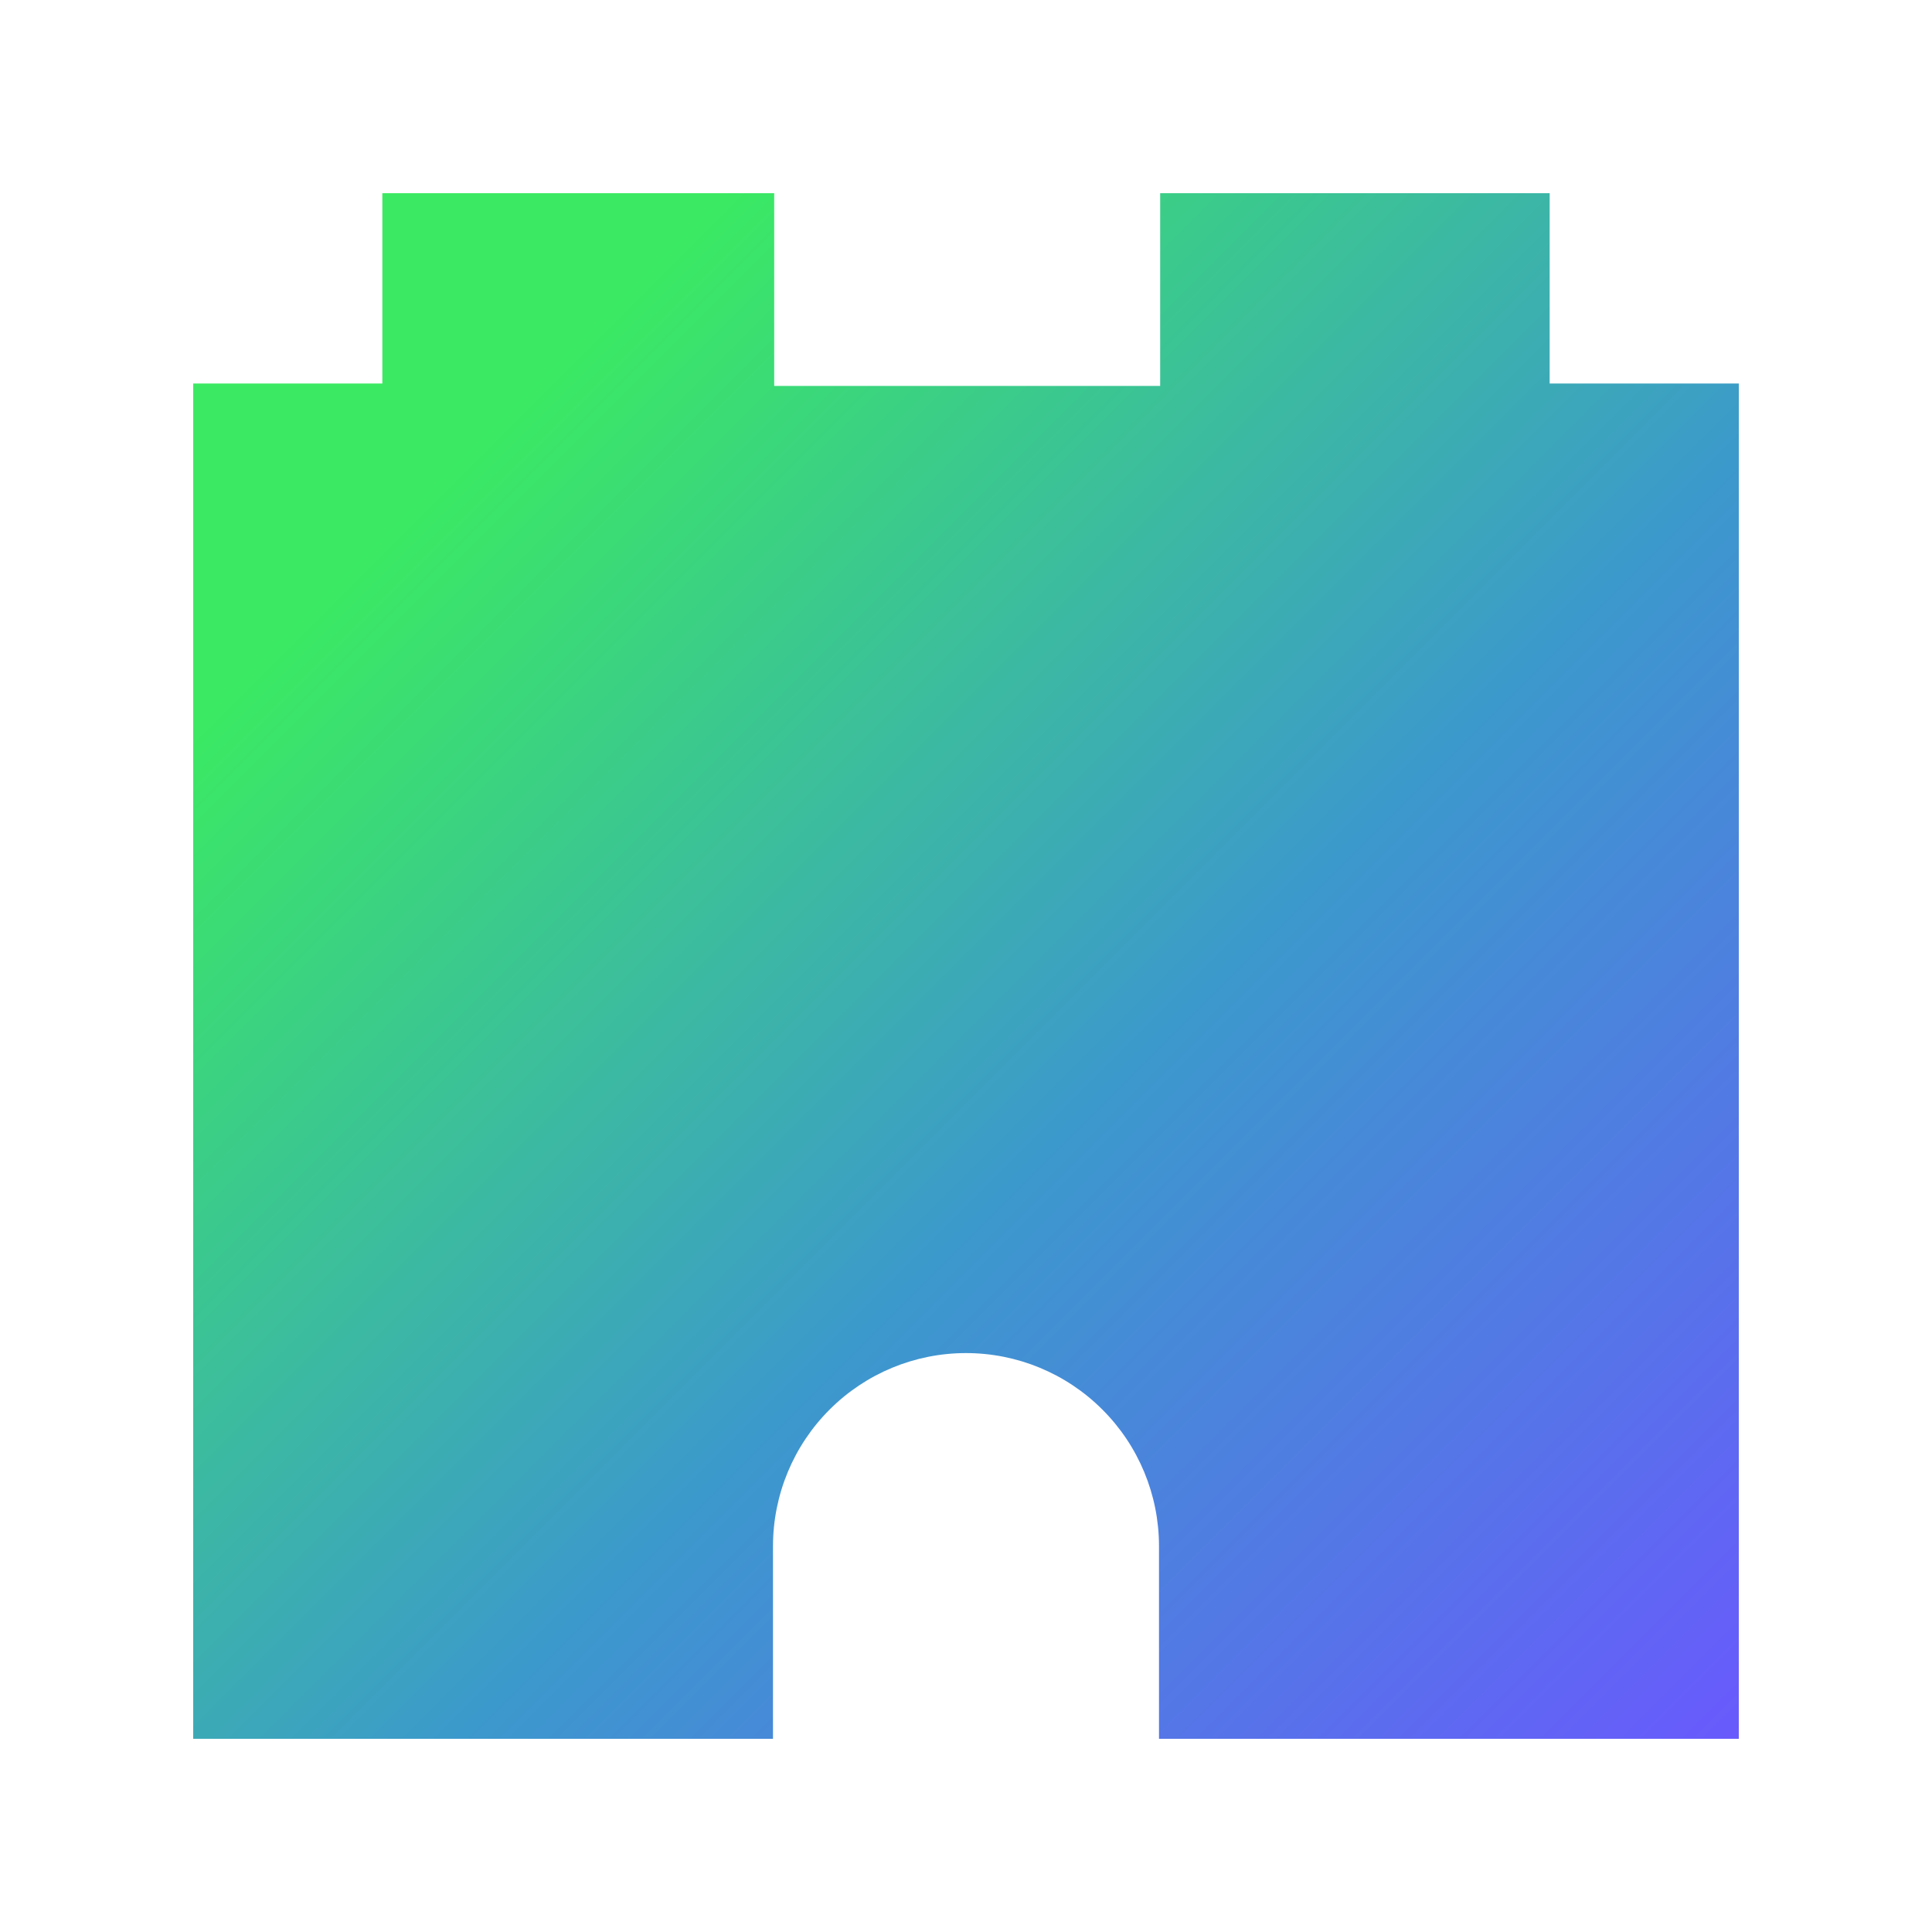
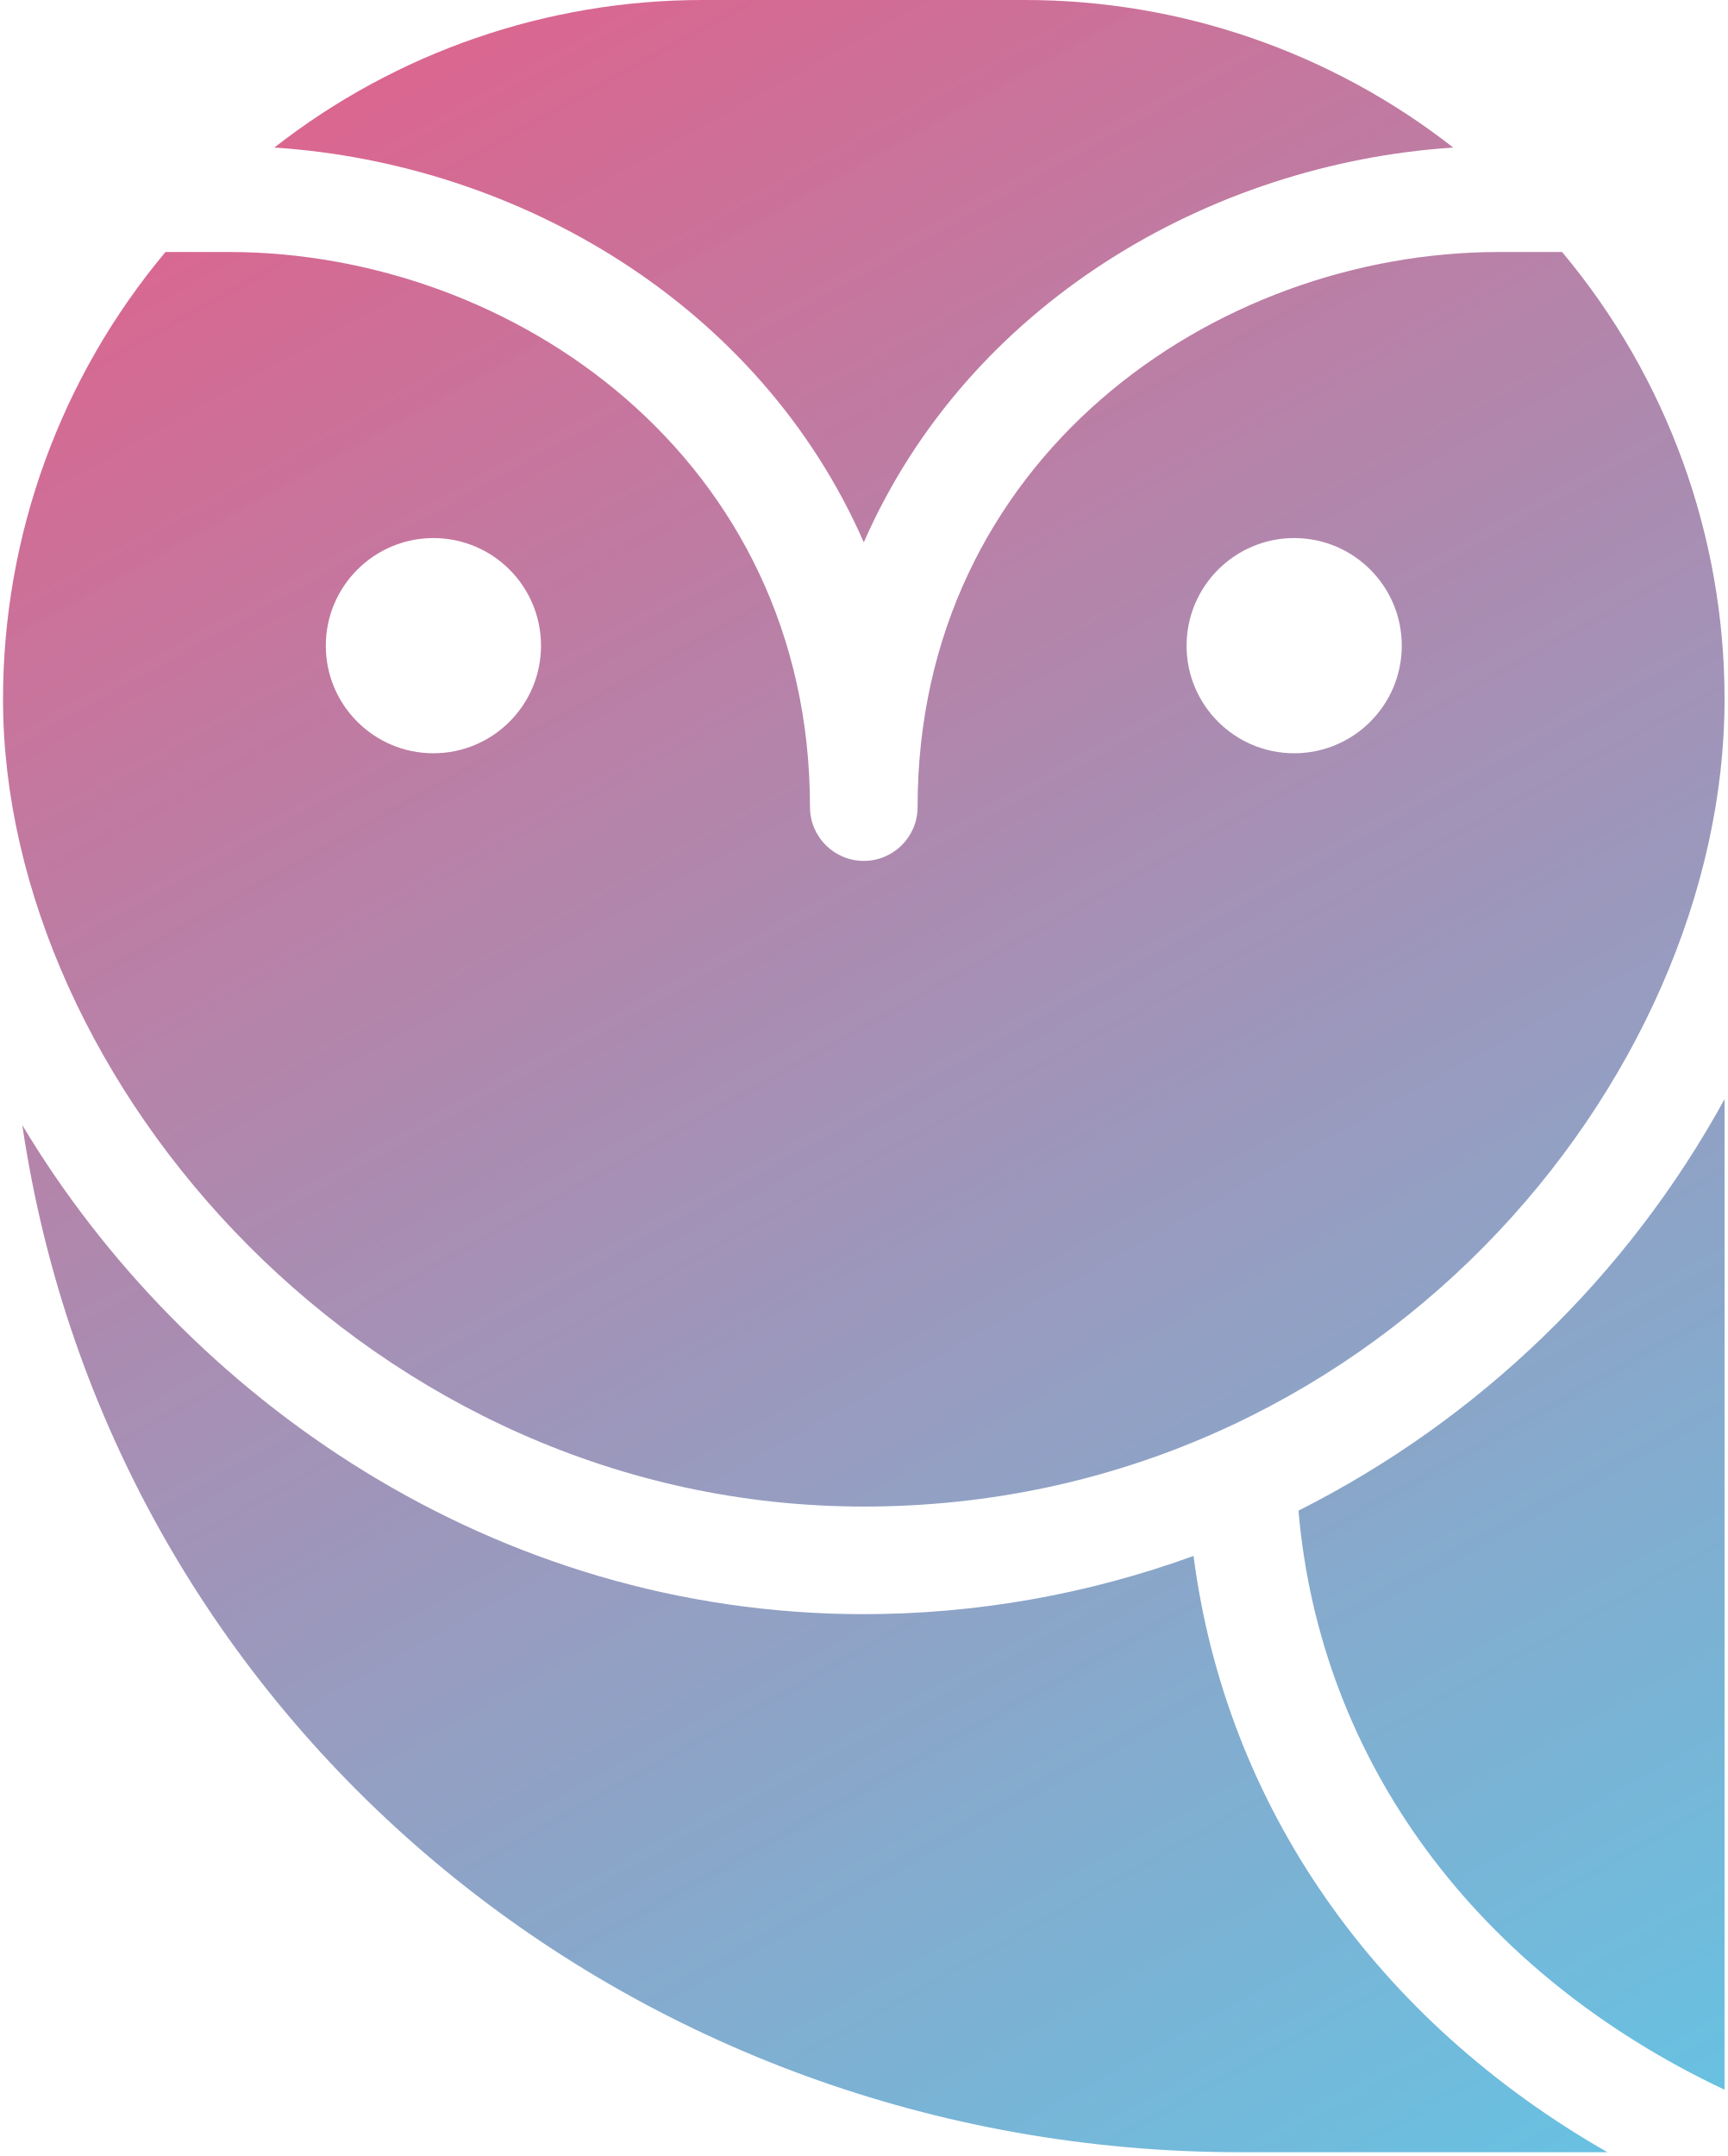
- <svg xmlns="http://www.w3.org/2000/svg" width="40" height="40" viewBox="0 0 40 40" fill="none">
-   <path d="M32.084 7.94V4H24.02V7.99H16.029V4H7.916V7.94H4V36H16.004V32.005C16.006 30.946 16.427 29.931 17.177 29.183C17.926 28.434 18.941 28.014 20 28.014C21.059 28.014 22.074 28.434 22.823 29.183C23.573 29.931 23.994 30.946 23.996 32.005V36H36V7.94H32.084Z" fill="url(#paint0_linear)" />
+ <svg xmlns="http://www.w3.org/2000/svg" width="456" height="569" viewBox="0 0 456 569" fill="none">
+   <path fill-rule="evenodd" clip-rule="evenodd" d="M383.59 38.944C319.258 43.146 255.561 80.223 228 143.125C200.439 80.223 136.742 43.146 72.41 38.944C104.672 13.713 144.448 0.005 185.4 0H270.6C311.552 0.005 351.328 13.713 383.59 38.944ZM455.202 184.602C455.202 285.35 361.89 397.602 228 397.602C97.969 397.602 0.798 285.153 0.798 184.602C0.772 141.419 15.957 99.61 43.684 66.505H60.33C135.769 66.505 213.798 121.295 213.798 213C213.798 220.842 220.158 227.202 228 227.202C235.842 227.202 242.202 220.842 242.202 213C242.202 121.295 320.231 66.505 395.67 66.505H412.316C440.043 99.61 455.228 141.419 455.202 184.602ZM370.002 170.4C370.002 154.716 357.287 142.002 341.598 142.002C325.925 142.023 313.221 154.721 313.2 170.4C313.2 186.084 325.915 198.798 341.598 198.798C357.287 198.798 370.002 186.084 370.002 170.4ZM142.8 170.4C142.8 154.716 130.086 142.002 114.402 142.002C98.723 142.023 86.019 154.721 85.998 170.4C85.998 186.084 98.713 198.798 114.402 198.798C130.086 198.798 142.8 186.084 142.8 170.4ZM315.041 410.628C287.142 420.784 257.688 425.984 228 426C130.117 426 48.994 368.85 5.889 296.952C29.202 454.398 166.279 568.002 327.402 568.002H424.297C363.345 533.171 323.626 476.858 315.041 410.628ZM455.202 551.507C390.126 520.846 348.416 465.048 342.742 398.678C390.35 374.69 429.565 336.822 455.202 290.077V551.507Z" fill="url(#paint0_linear_407_1954)" />
  <defs>
-     <linearGradient id="paint0_linear" x1="2.942" y1="4.9" x2="37.777" y2="39.734" gradientUnits="userSpaceOnUse">
-       <stop offset="0.159" stop-color="#3BEA62" />
-       <stop offset="0.54" stop-color="#3C99CC" />
-       <stop offset="0.937" stop-color="#6B57FF" />
+     <linearGradient id="paint0_linear_407_1954" x1="93" y1="-45" x2="445" y2="587" gradientUnits="userSpaceOnUse">
+       <stop stop-color="#E55D87" />
+       <stop offset="1" stop-color="#5FC3E4" stop-opacity="0.97" />
    </linearGradient>
  </defs>
</svg>
